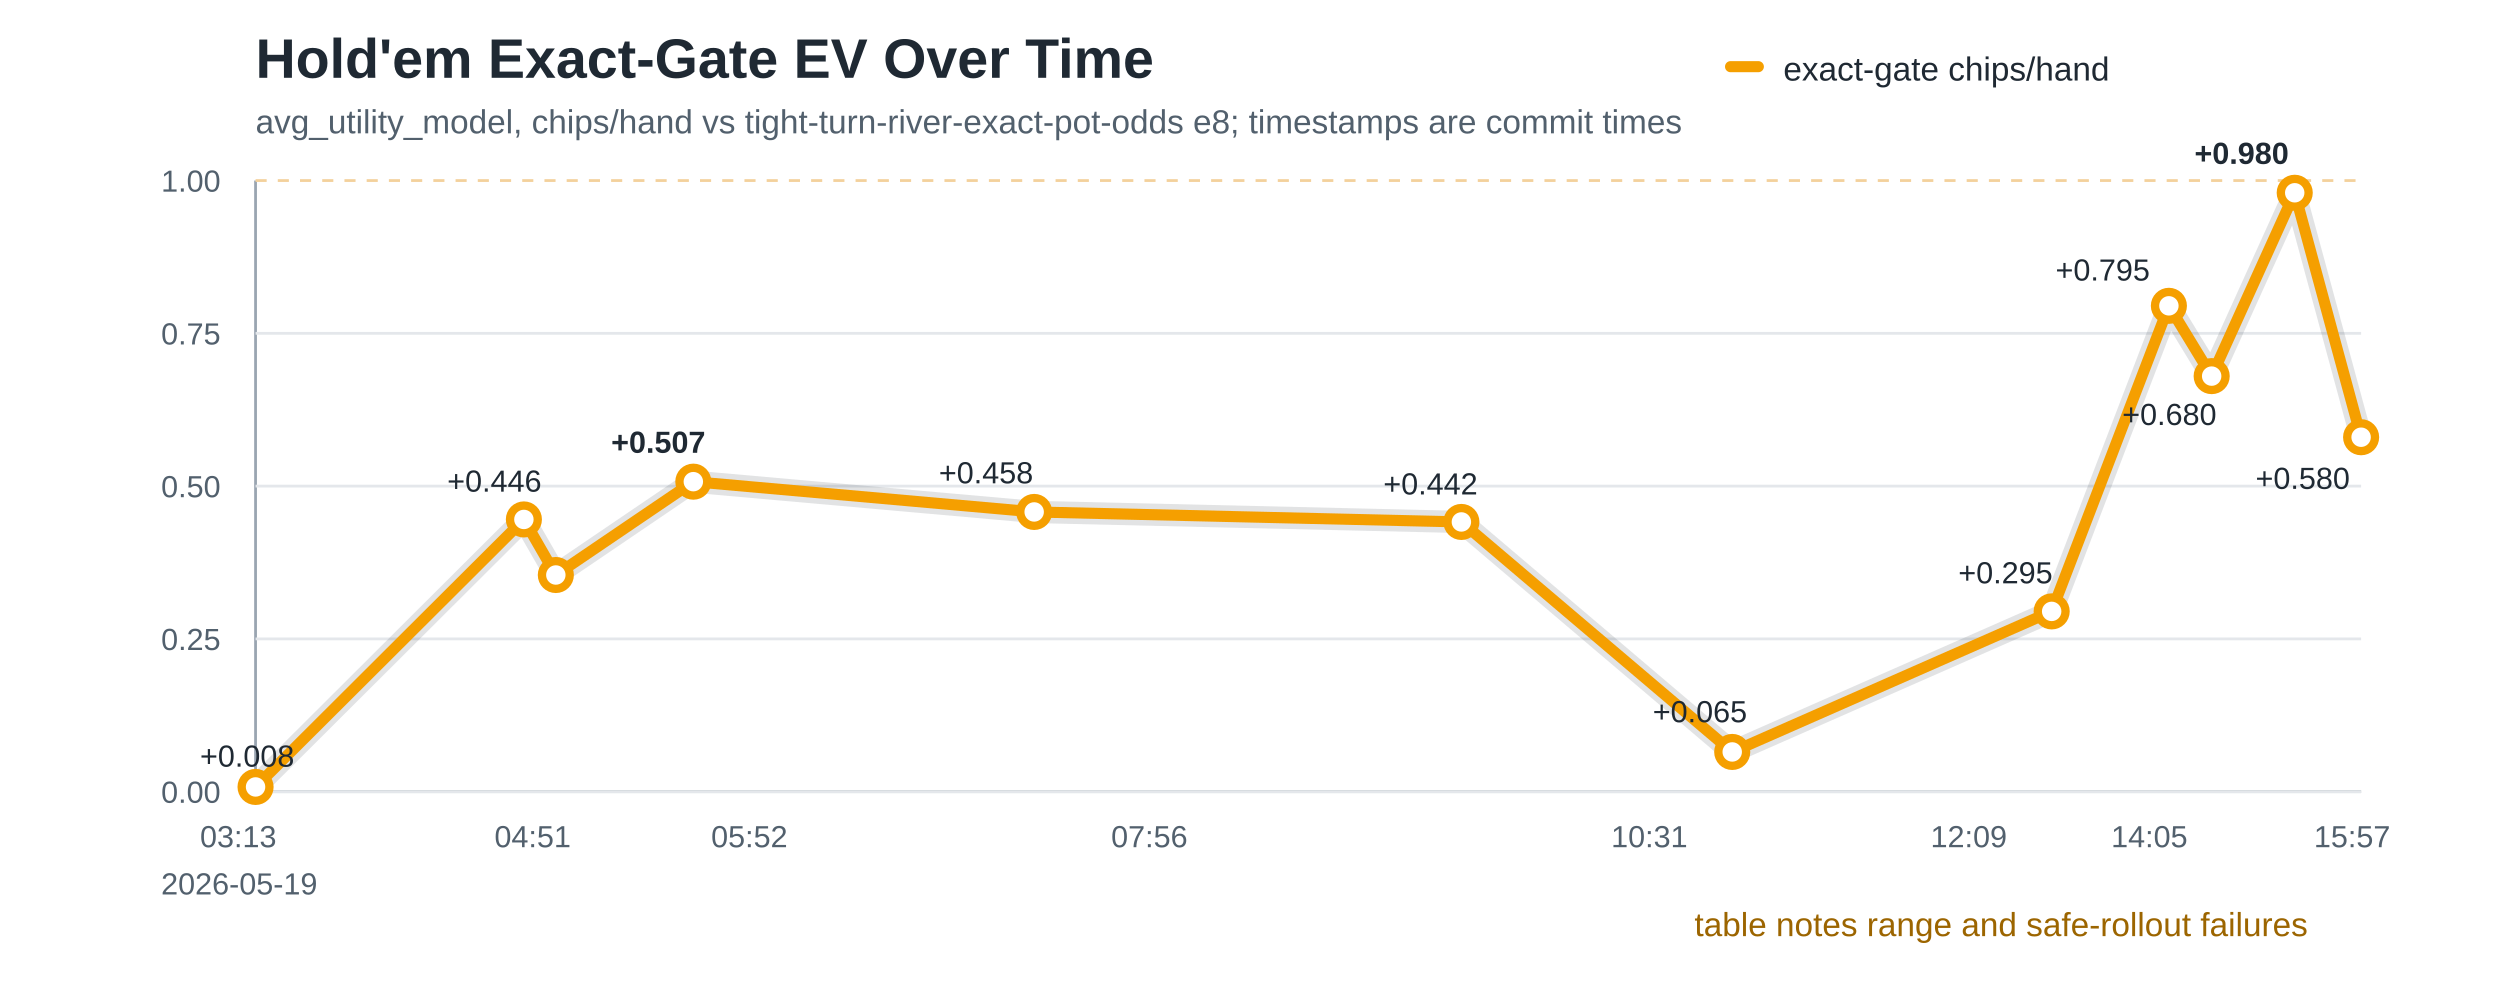
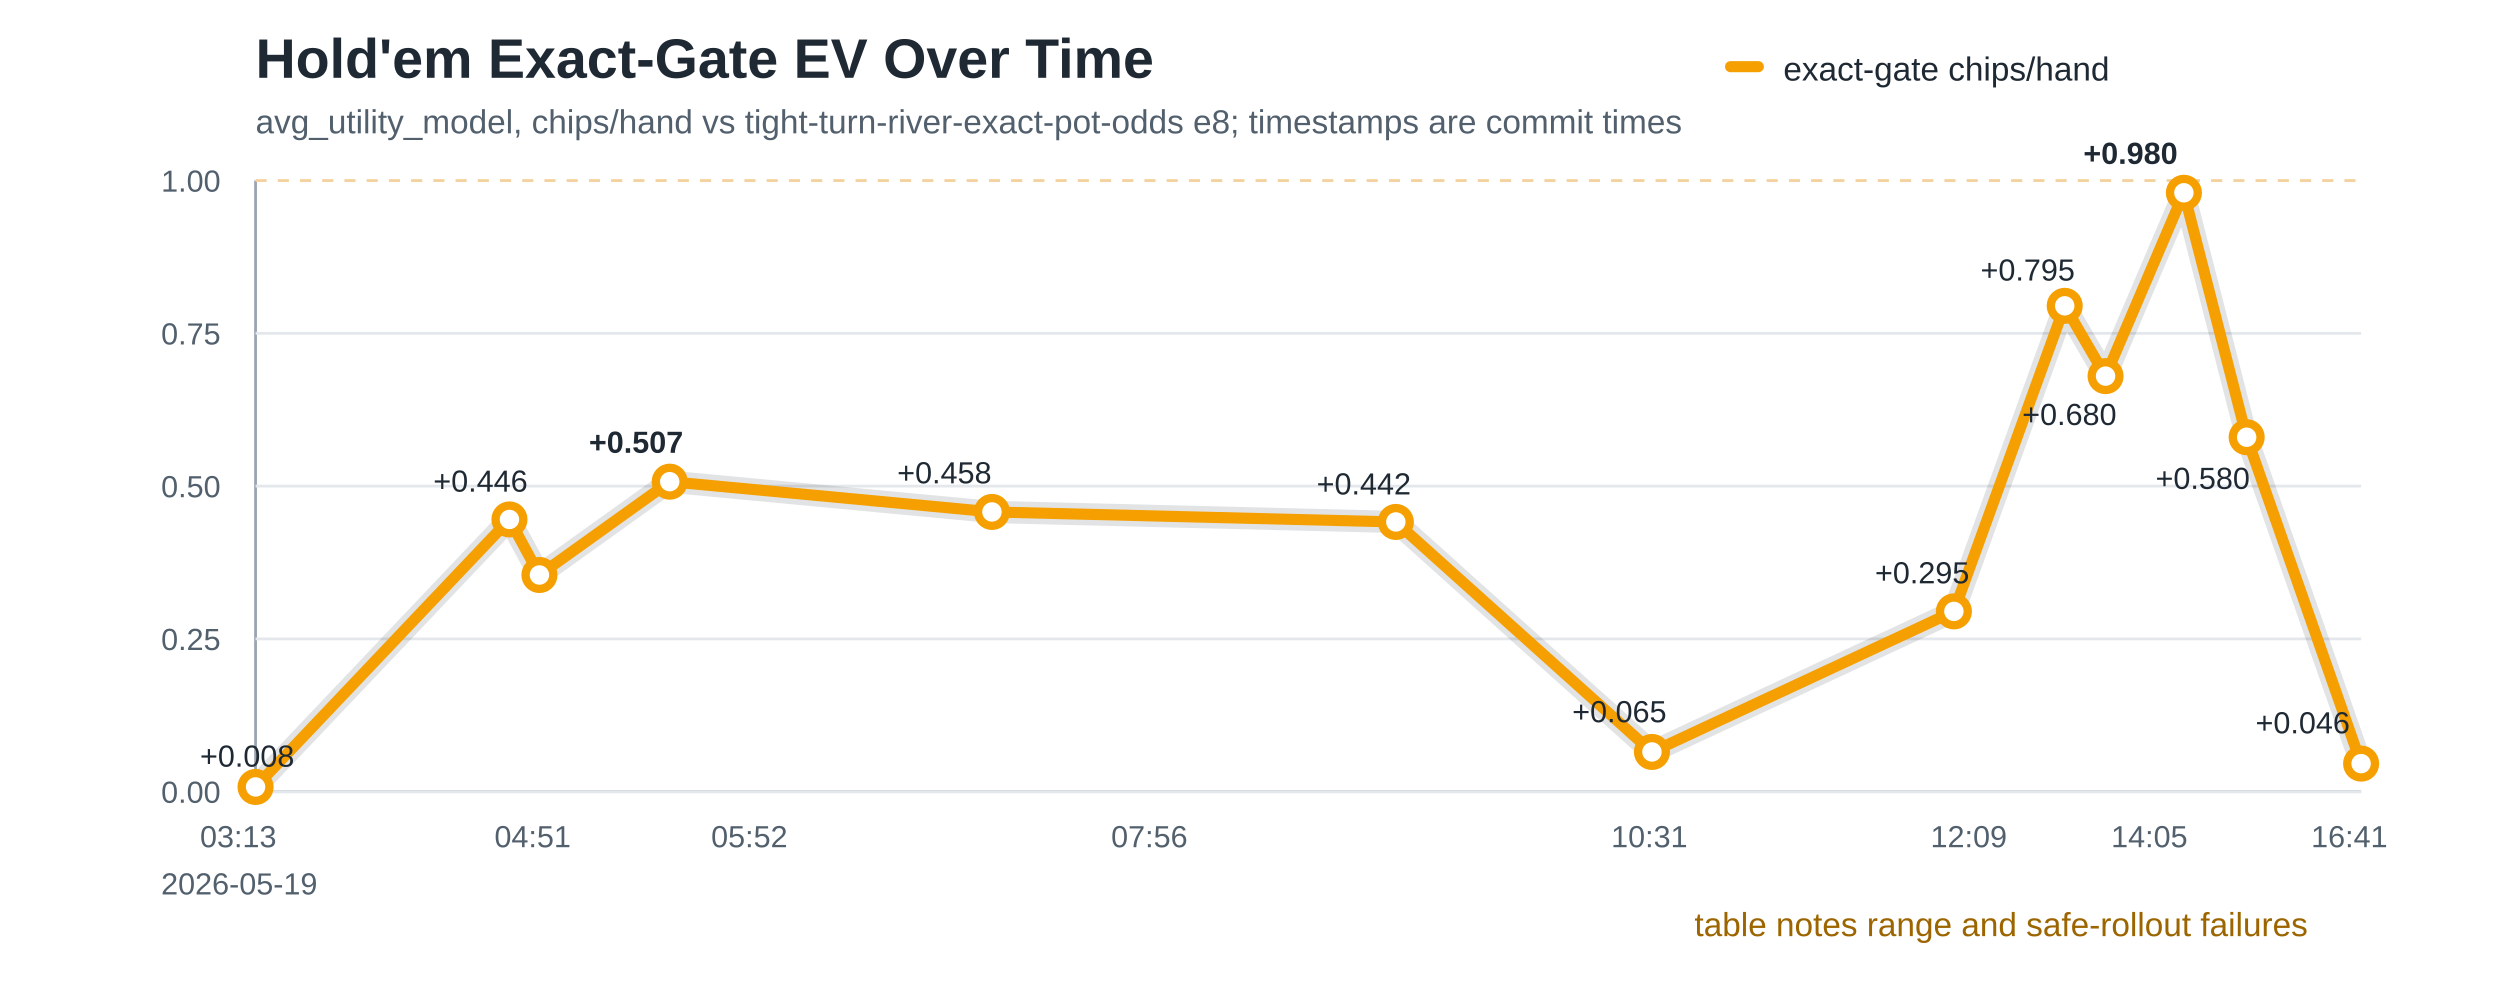
<svg xmlns="http://www.w3.org/2000/svg" width="900" height="360" viewBox="0 0 900 360" role="img" aria-labelledby="title desc">
  <rect width="900" height="360" fill="#ffffff" />
  <text x="92" y="28" font-family="Arial, Helvetica, sans-serif" font-size="20" font-weight="700" fill="#1f2933">Hold'em Exact-Gate EV Over Time</text>
  <text x="92" y="48" font-family="Arial, Helvetica, sans-serif" font-size="12" fill="#52606d">avg_utility_model, chips/hand vs tight-turn-river-exact-pot-odds e8; timestamps are commit times</text>
  <line x1="92" y1="285" x2="850" y2="285" stroke="#9aa5b1" stroke-width="1" />
  <line x1="92" y1="65" x2="92" y2="285" stroke="#9aa5b1" stroke-width="1" />
  <g font-family="Arial, Helvetica, sans-serif" font-size="11" fill="#52606d">
    <line x1="92" y1="285" x2="850" y2="285" stroke="#e4e7eb" stroke-width="1" />
    <text x="58" y="289">0.00</text>
    <line x1="92" y1="230" x2="850" y2="230" stroke="#e4e7eb" stroke-width="1" />
    <text x="58" y="234">0.25</text>
    <line x1="92" y1="175" x2="850" y2="175" stroke="#e4e7eb" stroke-width="1" />
    <text x="58" y="179">0.50</text>
    <line x1="92" y1="120" x2="850" y2="120" stroke="#e4e7eb" stroke-width="1" />
    <text x="58" y="124">0.75</text>
    <line x1="92" y1="65" x2="850" y2="65" stroke="#f3d19c" stroke-width="1" stroke-dasharray="4 4" />
    <text x="58" y="69">1.00</text>
  </g>
-   <polyline points="92.0,283.3 188.6,187.0 200.1,207.0 249.6,173.4 372.3,184.3 526.1,187.9 623.6,270.7 738.6,220.1 780.8,110.1 796.2,135.4 826.1,69.4 850.0,157.4" fill="none" stroke="#1f2933" stroke-opacity="0.13" stroke-width="8" stroke-linecap="round" stroke-linejoin="round" />
-   <polyline points="92.0,283.3 188.6,187.0 200.1,207.0 249.6,173.4 372.3,184.3 526.1,187.9 623.6,270.7 738.6,220.1 780.8,110.1 796.2,135.4 826.1,69.4 850.0,157.4" fill="none" stroke="#f59f00" stroke-width="4" stroke-linecap="round" stroke-linejoin="round" />
+   <polyline points="92.0,283.3 183.4,187.0 194.2,207.0 241.1,173.4 357.1,184.3 502.5,187.9 594.7,270.7 703.4,220.1 743.3,110.1 758.0,135.4 786.2,69.4 808.8,157.4 850.0,274.9" fill="none" stroke="#1f2933" stroke-opacity="0.13" stroke-width="8" stroke-linecap="round" stroke-linejoin="round" />
+   <polyline points="92.0,283.3 183.4,187.0 194.2,207.0 241.1,173.4 357.1,184.3 502.5,187.9 594.7,270.7 703.4,220.1 743.3,110.1 758.0,135.4 786.2,69.4 808.8,157.4 850.0,274.9" fill="none" stroke="#f59f00" stroke-width="4" stroke-linecap="round" stroke-linejoin="round" />
  <g fill="#ffffff" stroke="#f59f00" stroke-width="3">
    <circle cx="92.0" cy="283.3" r="5" />
-     <circle cx="188.6" cy="187.0" r="5" />
-     <circle cx="200.1" cy="207.0" r="5" />
-     <circle cx="249.6" cy="173.4" r="5" />
-     <circle cx="372.3" cy="184.3" r="5" />
-     <circle cx="526.1" cy="187.9" r="5" />
-     <circle cx="623.6" cy="270.7" r="5" />
-     <circle cx="738.6" cy="220.1" r="5" />
-     <circle cx="780.8" cy="110.1" r="5" />
-     <circle cx="796.2" cy="135.4" r="5" />
-     <circle cx="826.1" cy="69.4" r="5" />
-     <circle cx="850.0" cy="157.4" r="5" />
+     <circle cx="183.4" cy="187.0" r="5" />
+     <circle cx="194.2" cy="207.0" r="5" />
+     <circle cx="241.1" cy="173.4" r="5" />
+     <circle cx="357.1" cy="184.3" r="5" />
+     <circle cx="502.5" cy="187.9" r="5" />
+     <circle cx="594.7" cy="270.7" r="5" />
+     <circle cx="703.4" cy="220.1" r="5" />
+     <circle cx="743.3" cy="110.1" r="5" />
+     <circle cx="758.0" cy="135.4" r="5" />
+     <circle cx="786.2" cy="69.4" r="5" />
+     <circle cx="808.8" cy="157.4" r="5" />
+     <circle cx="850.0" cy="274.9" r="5" />
  </g>
  <g font-family="Arial, Helvetica, sans-serif" font-size="11" fill="#1f2933">
    <text x="72" y="276">+0.008</text>
-     <text x="161" y="177">+0.446</text>
-     <text x="220" y="163" font-weight="700">+0.507</text>
-     <text x="338" y="174">+0.458</text>
-     <text x="498" y="178">+0.442</text>
-     <text x="595" y="260">+0.065</text>
-     <text x="705" y="210">+0.295</text>
-     <text x="740" y="101">+0.795</text>
-     <text x="764" y="153">+0.680</text>
-     <text x="790" y="59" font-weight="700">+0.980</text>
-     <text x="812" y="176">+0.580</text>
+     <text x="156" y="177">+0.446</text>
+     <text x="212" y="163" font-weight="700">+0.507</text>
+     <text x="323" y="174">+0.458</text>
+     <text x="474" y="178">+0.442</text>
+     <text x="566" y="260">+0.065</text>
+     <text x="675" y="210">+0.295</text>
+     <text x="713" y="101">+0.795</text>
+     <text x="728" y="153">+0.680</text>
+     <text x="750" y="59" font-weight="700">+0.980</text>
+     <text x="776" y="176">+0.580</text>
+     <text x="812" y="264">+0.046</text>
  </g>
  <g font-family="Arial, Helvetica, sans-serif" font-size="11" fill="#52606d">
    <text x="58" y="322">2026-05-19</text>
    <text x="72" y="305">03:13</text>
    <text x="178" y="305">04:51</text>
    <text x="256" y="305">05:52</text>
    <text x="400" y="305">07:56</text>
    <text x="580" y="305">10:31</text>
    <text x="695" y="305">12:09</text>
    <text x="760" y="305">14:05</text>
-     <text x="833" y="305">15:57</text>
+     <text x="832" y="305">16:41</text>
  </g>
  <g font-family="Arial, Helvetica, sans-serif" font-size="12" fill="#1f2933">
    <rect x="621" y="22" width="14" height="4" fill="#f59f00" rx="2" />
    <text x="642" y="29">exact-gate chips/hand</text>
    <text x="610" y="337" fill="#9c6500">table notes range and safe-rollout failures</text>
  </g>
</svg>
